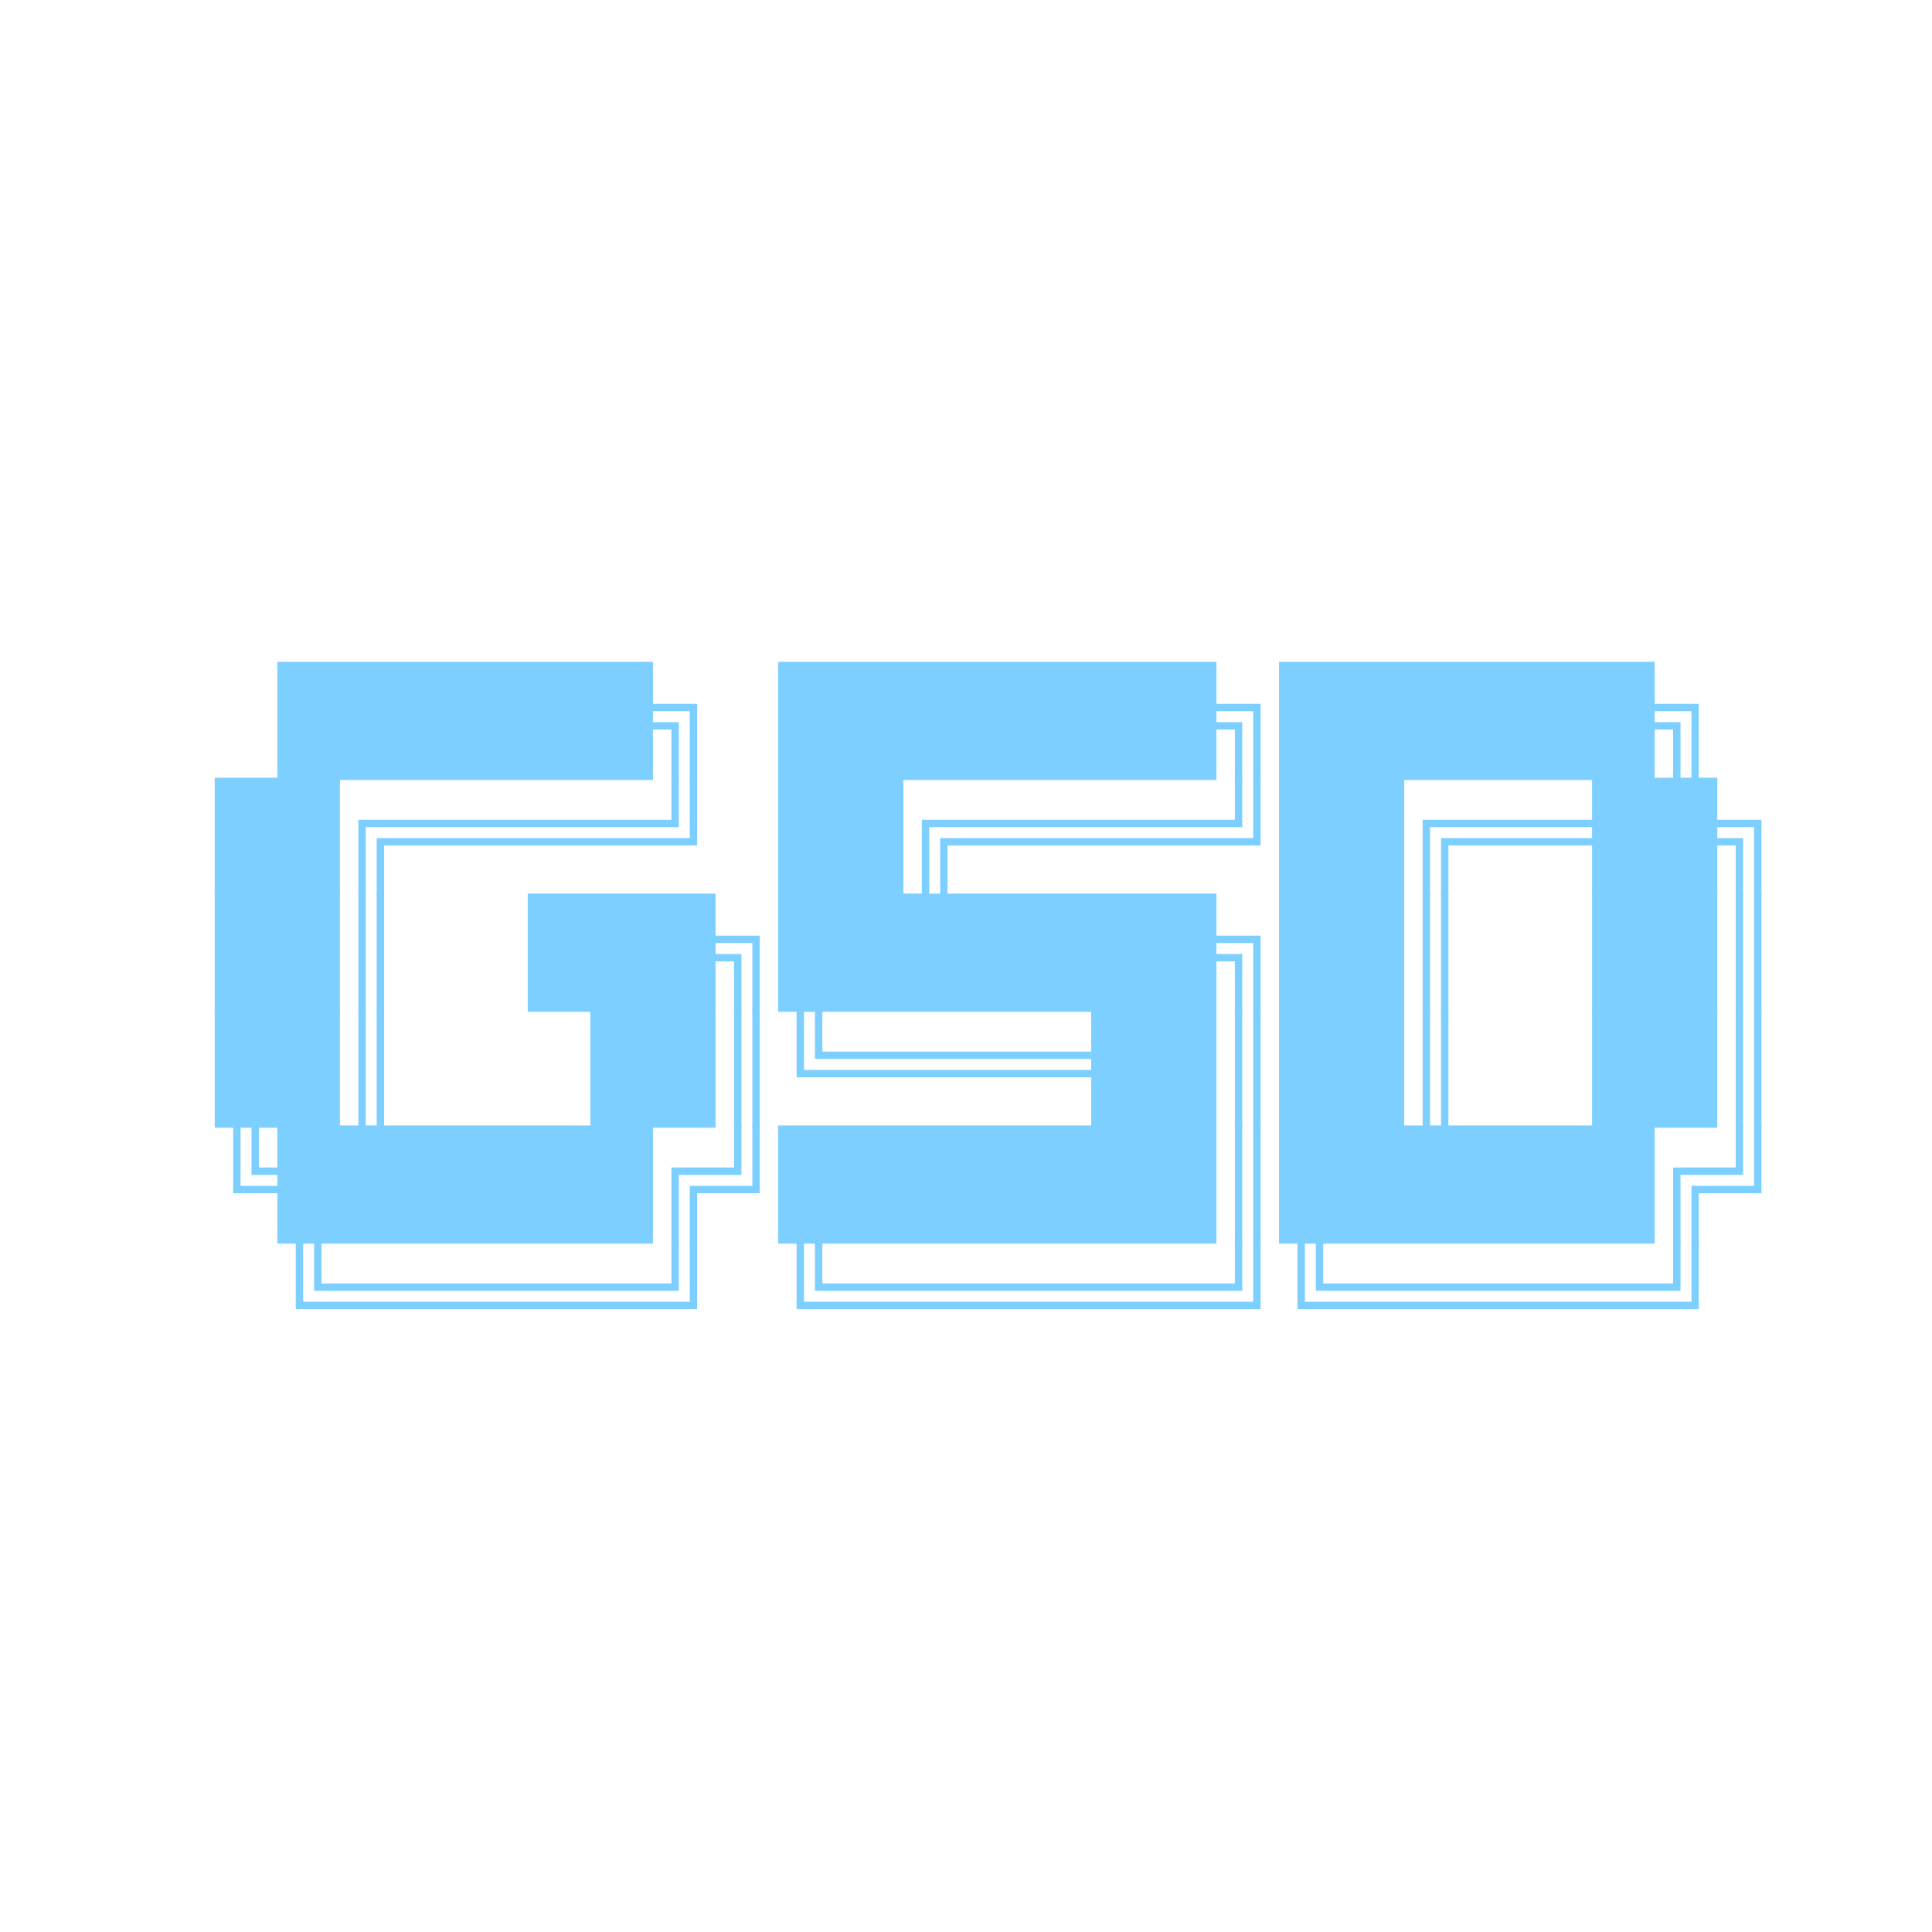
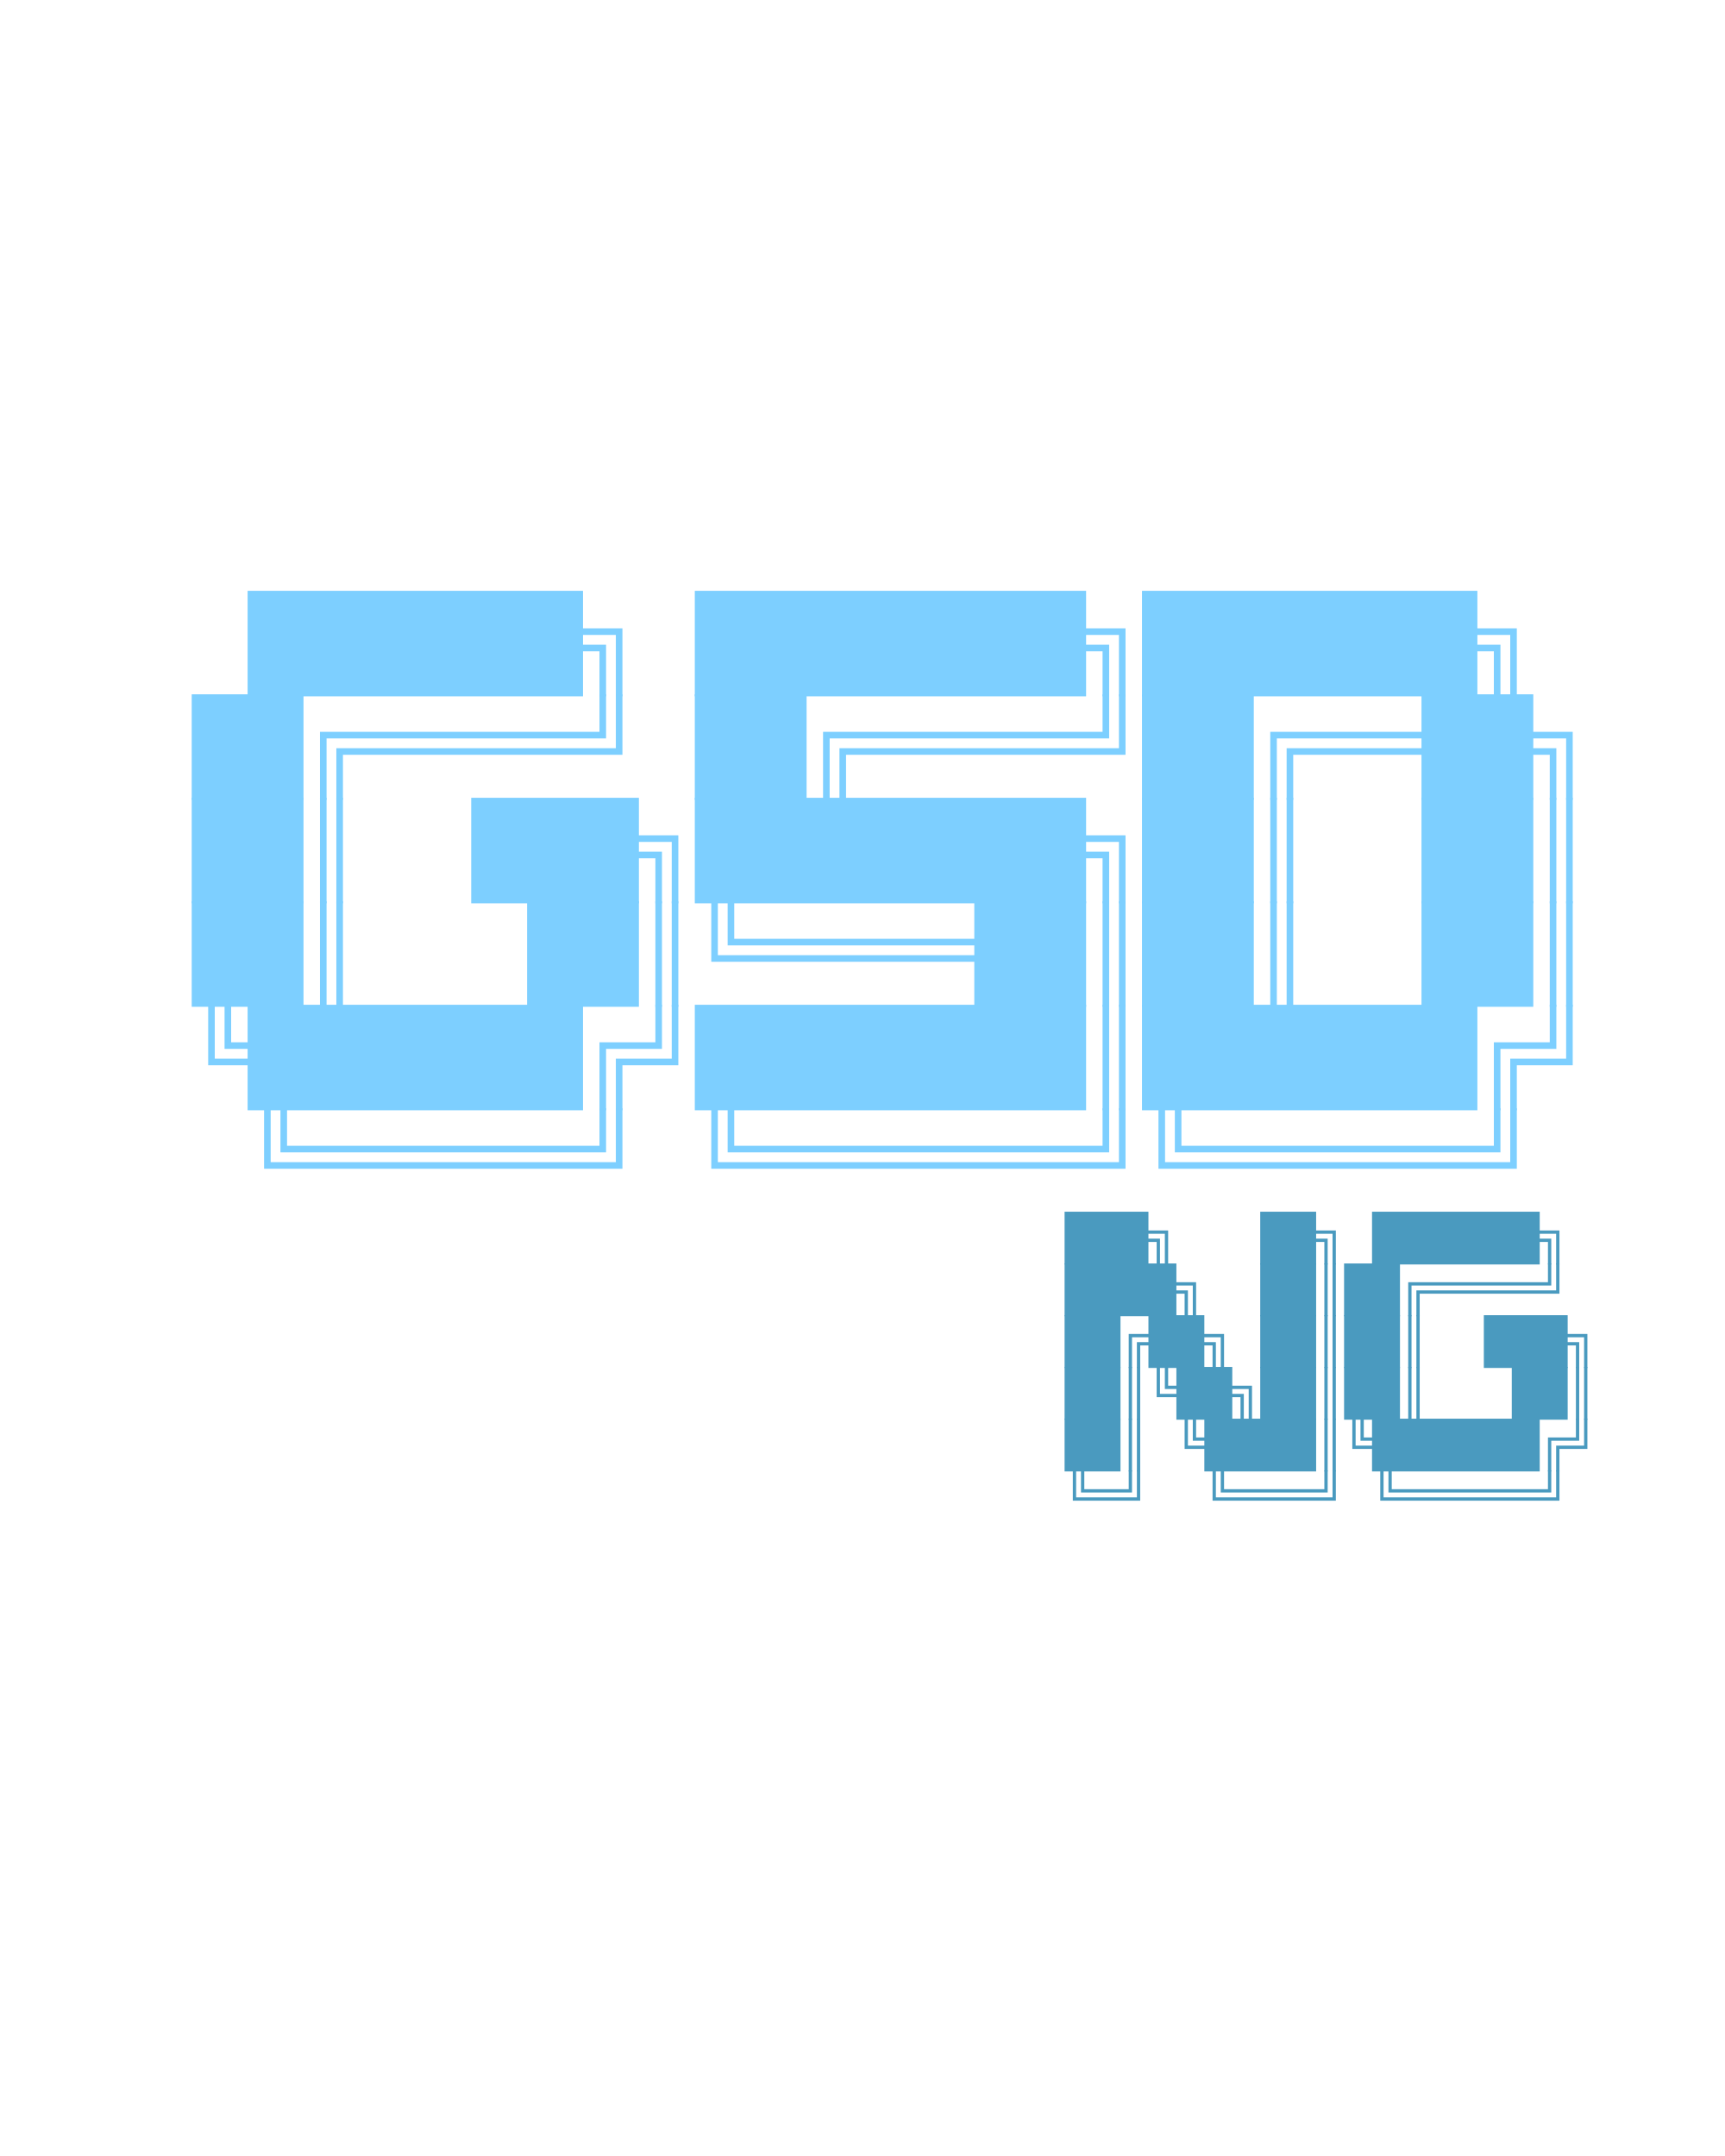
- <svg xmlns="http://www.w3.org/2000/svg" viewBox="0 0 2000 2000" width="2000" height="2000">
+ <svg xmlns="http://www.w3.org/2000/svg" viewBox="0 0 2000 2500" width="2000" height="2500">
  <defs>
    <style>
      .logo { font-family: 'SF Mono', 'Fira Code', 'JetBrains Mono', 'Courier New', monospace; fill: #7dcfff; }
+       .ng { font-family: 'SF Mono', 'Fira Code', 'JetBrains Mono', 'Courier New', monospace; fill: #4a9abf; }
    </style>
  </defs>
  <g transform="translate(1000, 1000)">
    <text class="logo" font-size="108" text-anchor="middle" y="-225" xml:space="preserve">  ██████╗ ███████╗██████╗ </text>
    <text class="logo" font-size="108" text-anchor="middle" y="-105" xml:space="preserve"> ██╔════╝ ██╔════╝██╔══██╗</text>
    <text class="logo" font-size="108" text-anchor="middle" y="15" xml:space="preserve"> ██║  ███╗███████╗██║  ██║</text>
    <text class="logo" font-size="108" text-anchor="middle" y="135" xml:space="preserve"> ██║   ██║╚════██║██║  ██║</text>
    <text class="logo" font-size="108" text-anchor="middle" y="255" xml:space="preserve"> ╚██████╔╝███████║██████╔╝</text>
    <text class="logo" font-size="108" text-anchor="middle" y="375" xml:space="preserve">  ╚═════╝ ╚══════╝╚═════╝ </text>
+     <text class="ng" font-size="54" text-anchor="end" x="850" y="450" xml:space="preserve">███╗   ██╗ ██████╗ </text>
+     <text class="ng" font-size="54" text-anchor="end" x="850" y="510" xml:space="preserve">████╗  ██║██╔════╝ </text>
+     <text class="ng" font-size="54" text-anchor="end" x="850" y="570" xml:space="preserve">██╔██╗ ██║██║  ███╗</text>
+     <text class="ng" font-size="54" text-anchor="end" x="850" y="630" xml:space="preserve">██║╚██╗██║██║   ██║</text>
+     <text class="ng" font-size="54" text-anchor="end" x="850" y="690" xml:space="preserve">██║ ╚████║╚██████╔╝</text>
+     <text class="ng" font-size="54" text-anchor="end" x="850" y="750" xml:space="preserve">╚═╝  ╚═══╝ ╚═════╝ </text>
  </g>
</svg>
